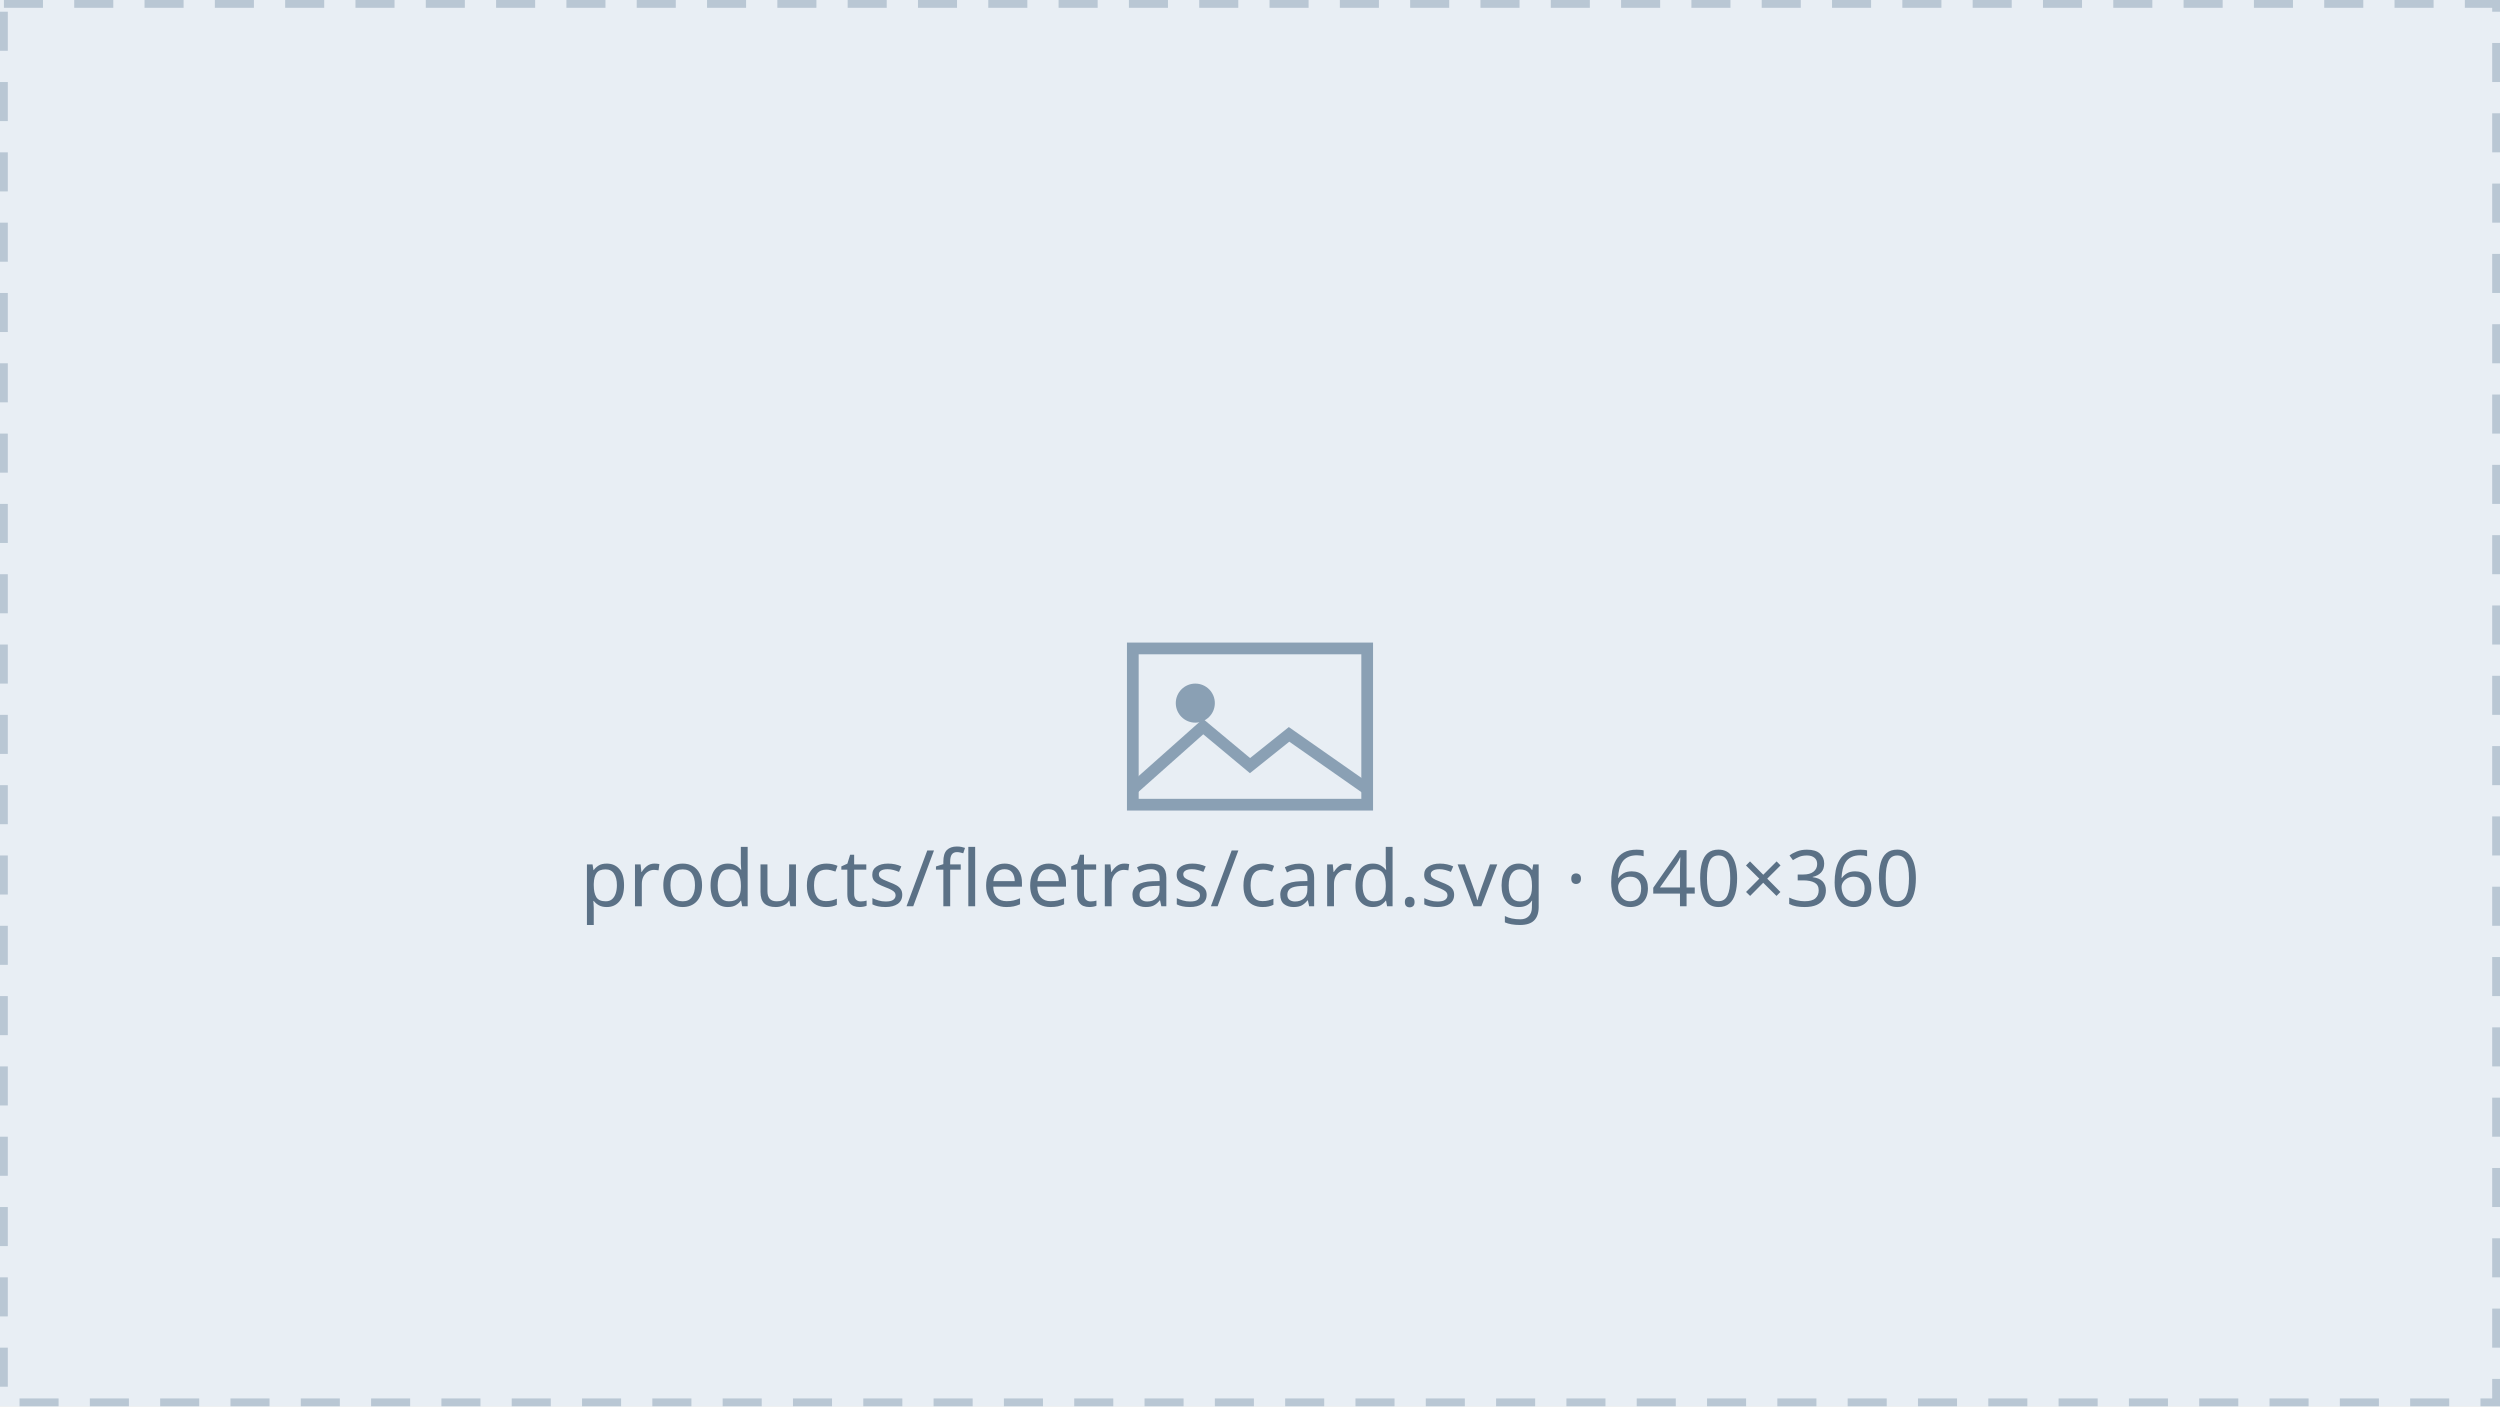
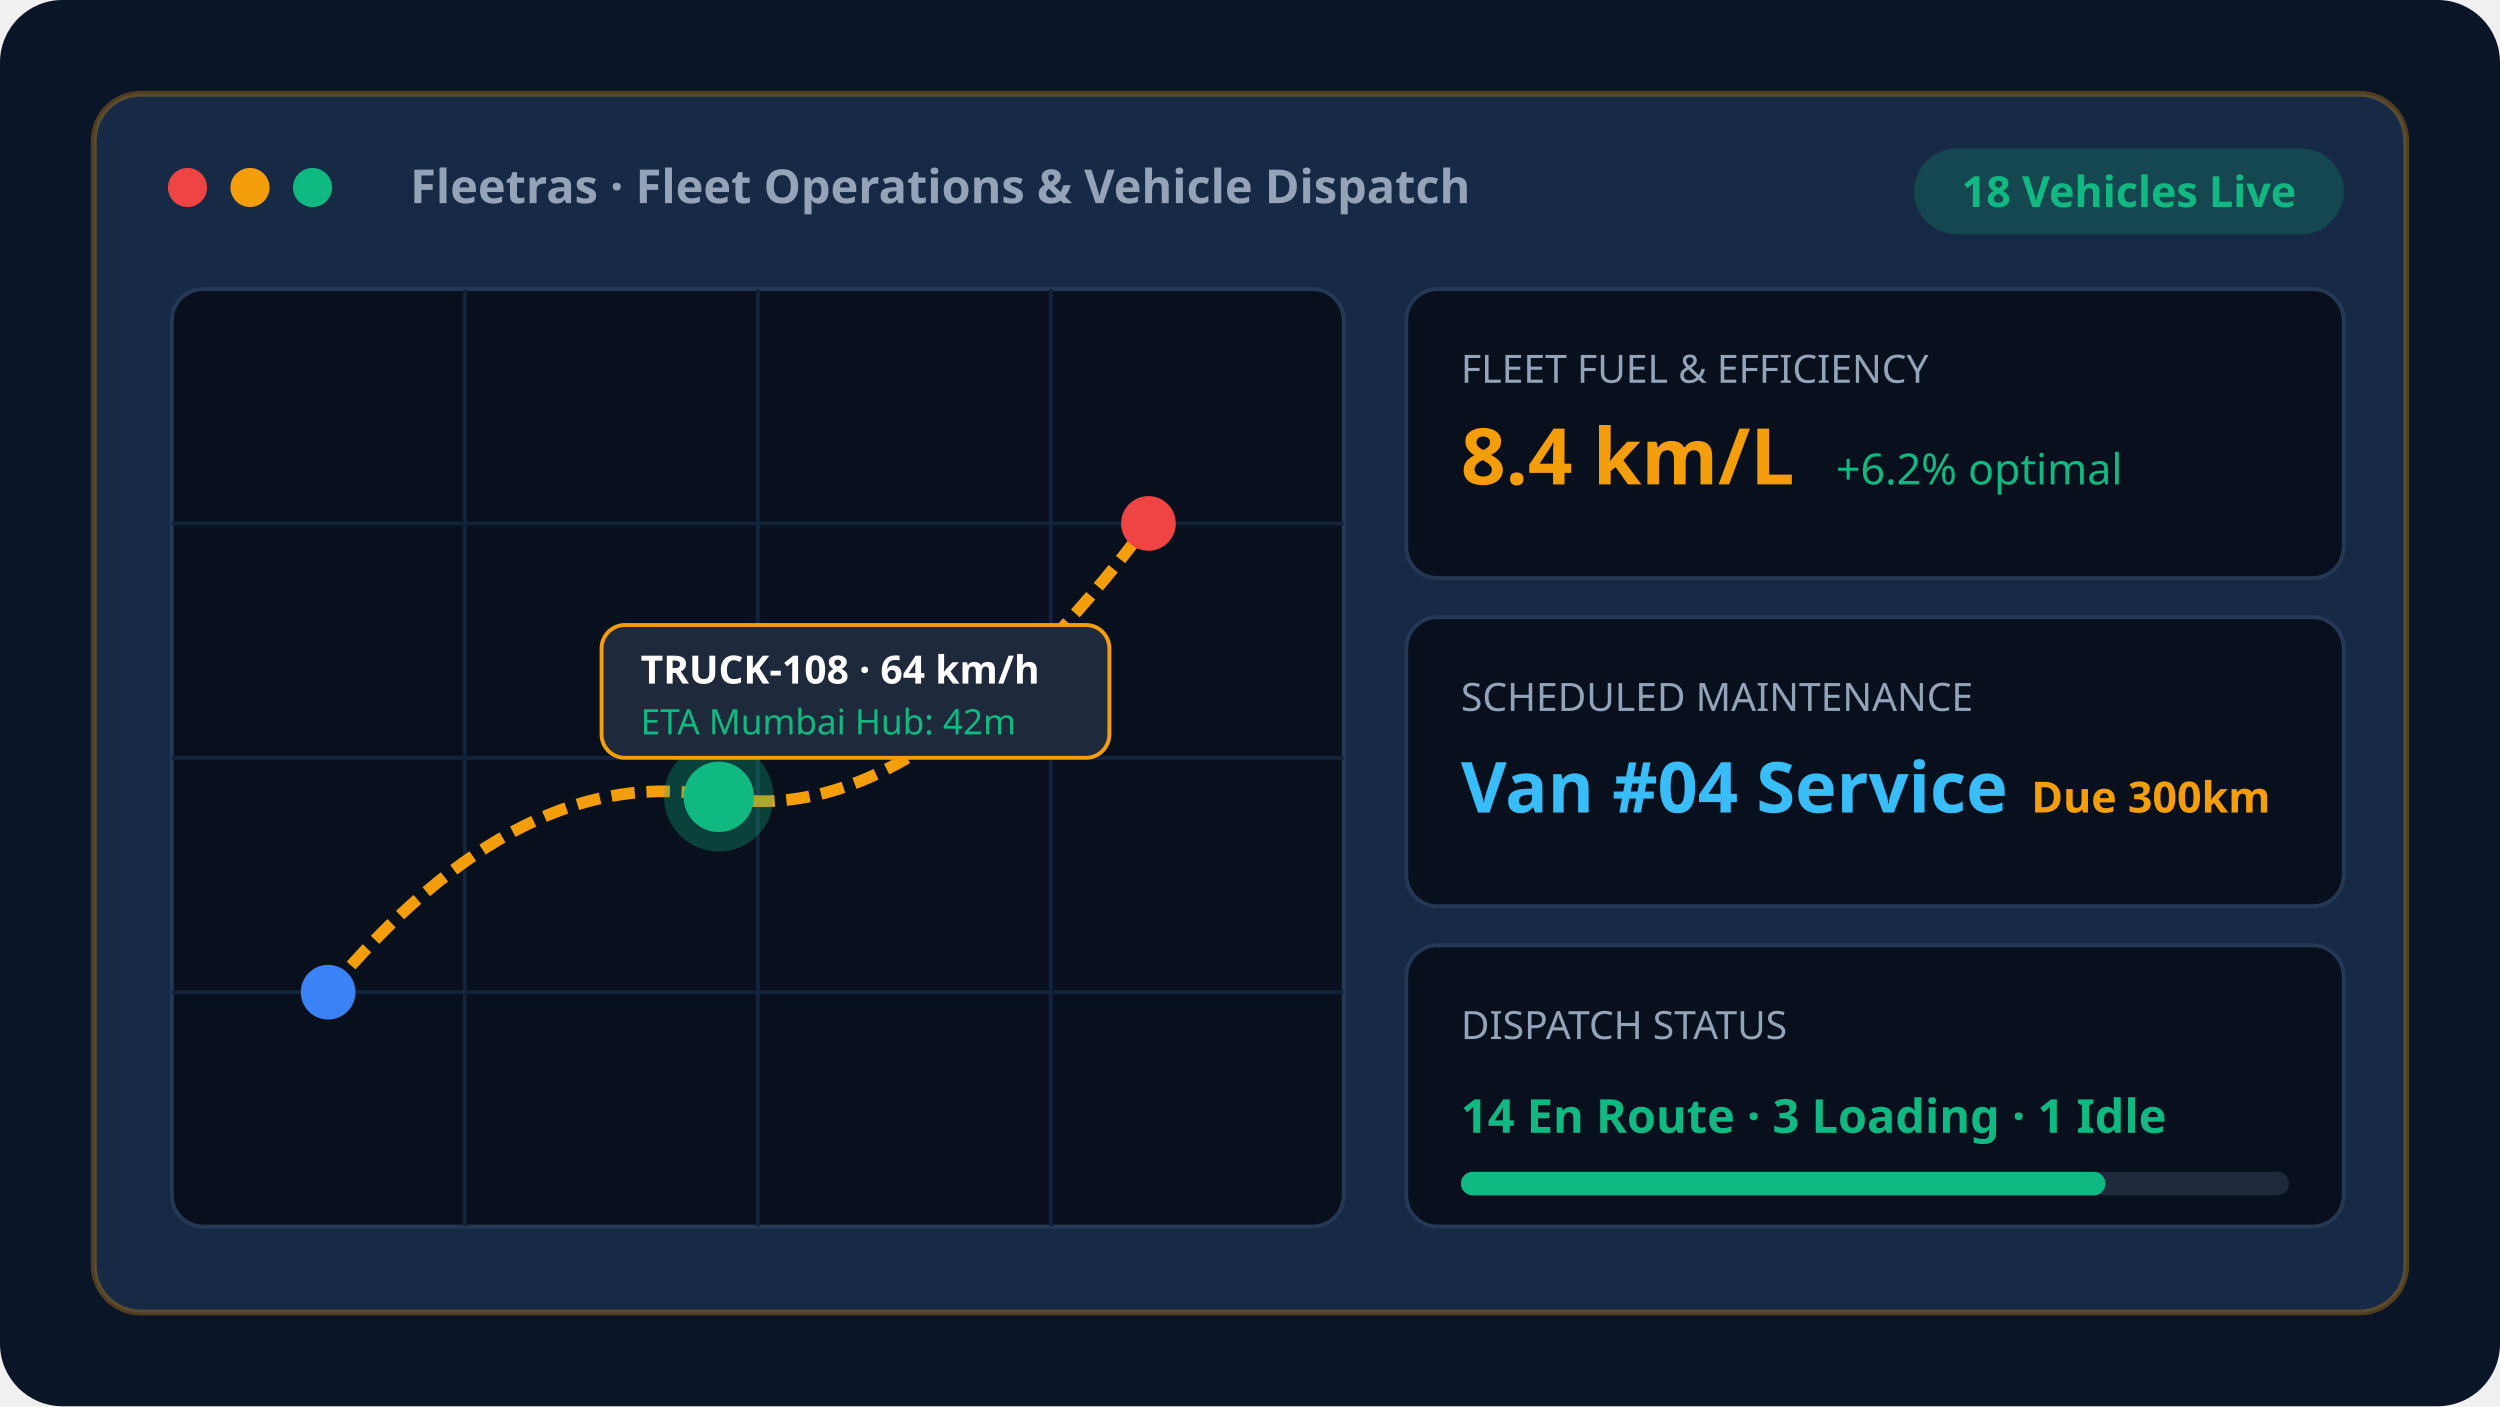
- <svg xmlns="http://www.w3.org/2000/svg" width="640" height="360" viewBox="0 0 640 360">
-   <rect width="100%" height="100%" fill="#e8eef4" />
-   <rect x="1" y="1" width="638" height="358" fill="none" stroke="#b9c7d4" stroke-width="2" stroke-dasharray="10 8" />
-   <path d="M290 166h60v40h-60z" fill="none" stroke="#8aa0b4" stroke-width="3" />
-   <circle cx="306" cy="180" r="5" fill="#8aa0b4" />
-   <path d="M290 202l18-16 12 10 10-8 20 14" fill="none" stroke="#8aa0b4" stroke-width="3" />
-   <text x="50%" y="232" text-anchor="middle" font-family="system-ui,sans-serif" font-size="20" fill="#5b7186">products/fleetras/card.svg · 640×360</text>
+ <svg xmlns="http://www.w3.org/2000/svg" width="640" height="360" viewBox="0 0 640 360" fill="none">
+   <defs>
+     <filter id="shadow" x="0" y="0" width="640" height="360" filterUnits="userSpaceOnUse" color-interpolation-filters="sRGB">
+       <feDropShadow dx="0" dy="8" stdDeviation="16" flood-color="#000000" flood-opacity="0.3" />
+     </filter>
+   </defs>
+   <rect width="640" height="360" rx="16" fill="#0B1528" />
+   <rect x="24" y="24" width="592" height="312" rx="12" fill="#172A45" stroke="#F59E0B" stroke-width="1.5" stroke-opacity="0.3" />
+   <circle cx="48" cy="48" r="5" fill="#EF4444" />
+   <circle cx="64" cy="48" r="5" fill="#F59E0B" />
+   <circle cx="80" cy="48" r="5" fill="#10B981" />
+   <text x="105" y="52" fill="#94A3B8" font-size="12" font-family="system-ui, sans-serif" font-weight="600">Fleetras · Fleet Operations &amp; Vehicle Dispatch</text>
+   <rect x="490" y="38" width="110" height="22" rx="11" fill="#10B981" fill-opacity="0.2" />
+   <text x="545" y="53" fill="#10B981" font-size="11" font-family="system-ui, sans-serif" font-weight="600" text-anchor="middle">18 Vehicles Live</text>
+   <g transform="translate(44, 74)">
+     <rect width="300" height="240" rx="8" fill="#08101E" stroke="#253856" stroke-width="1" />
+     <line x1="0" y1="60" x2="300" y2="60" stroke="#13233A" stroke-width="1" />
+     <line x1="0" y1="120" x2="300" y2="120" stroke="#13233A" stroke-width="1" />
+     <line x1="0" y1="180" x2="300" y2="180" stroke="#13233A" stroke-width="1" />
+     <line x1="75" y1="0" x2="75" y2="240" stroke="#13233A" stroke-width="1" />
+     <line x1="150" y1="0" x2="150" y2="240" stroke="#13233A" stroke-width="1" />
+     <line x1="225" y1="0" x2="225" y2="240" stroke="#13233A" stroke-width="1" />
+     <path d="M 40 180 Q 90 120 140 130 T 250 60" fill="none" stroke="#F59E0B" stroke-width="3" stroke-dasharray="6 3" />
+     <circle cx="40" cy="180" r="7" fill="#3B82F6" />
+     <circle cx="140" cy="130" r="9" fill="#10B981" />
+     <circle cx="140" cy="130" r="14" fill="#10B981" fill-opacity="0.3" />
+     <circle cx="250" cy="60" r="7" fill="#EF4444" />
+     <rect x="110" y="86" width="130" height="34" rx="6" fill="#1E293B" stroke="#F59E0B" stroke-width="1" />
+     <text x="120" y="101" fill="#FFFFFF" font-size="10" font-weight="bold" font-family="system-ui">TRUCK-108 · 64 km/h</text>
+     <text x="120" y="114" fill="#10B981" font-size="9" font-family="system-ui">ETA Mumbai Hub: 42m</text>
+   </g>
+   <g transform="translate(360, 74)">
+     <rect width="240" height="74" rx="8" fill="#08101E" stroke="#253856" stroke-width="1" />
+     <text x="14" y="24" fill="#94A3B8" font-size="10" font-family="system-ui">FLEET FUEL &amp; EFFICIENCY</text>
+     <text x="14" y="50" fill="#F59E0B" font-size="20" font-weight="bold" font-family="system-ui">8.4 km/L</text>
+     <text x="110" y="50" fill="#10B981" font-size="11" font-family="system-ui">+6.2% optimal</text>
+     <rect y="84" width="240" height="74" rx="8" fill="#08101E" stroke="#253856" stroke-width="1" />
+     <text x="14" y="108" fill="#94A3B8" font-size="10" font-family="system-ui">SCHEDULED MAINTENANCE</text>
+     <text x="14" y="134" fill="#38BDF8" font-size="18" font-weight="bold" font-family="system-ui">Van #04 Service</text>
+     <text x="160" y="134" fill="#F59E0B" font-size="11" font-weight="bold" font-family="system-ui">Due 300km</text>
+     <rect y="168" width="240" height="72" rx="8" fill="#08101E" stroke="#253856" stroke-width="1" />
+     <text x="14" y="192" fill="#94A3B8" font-size="10" font-family="system-ui">DISPATCH STATUS</text>
+     <text x="14" y="216" fill="#10B981" font-size="12" font-weight="bold" font-family="system-ui">14 En Route · 3 Loading · 1 Idle</text>
+     <rect x="14" y="226" width="212" height="6" rx="3" fill="#1E293B" />
+     <rect x="14" y="226" width="165" height="6" rx="3" fill="#10B981" />
+   </g>
</svg>
